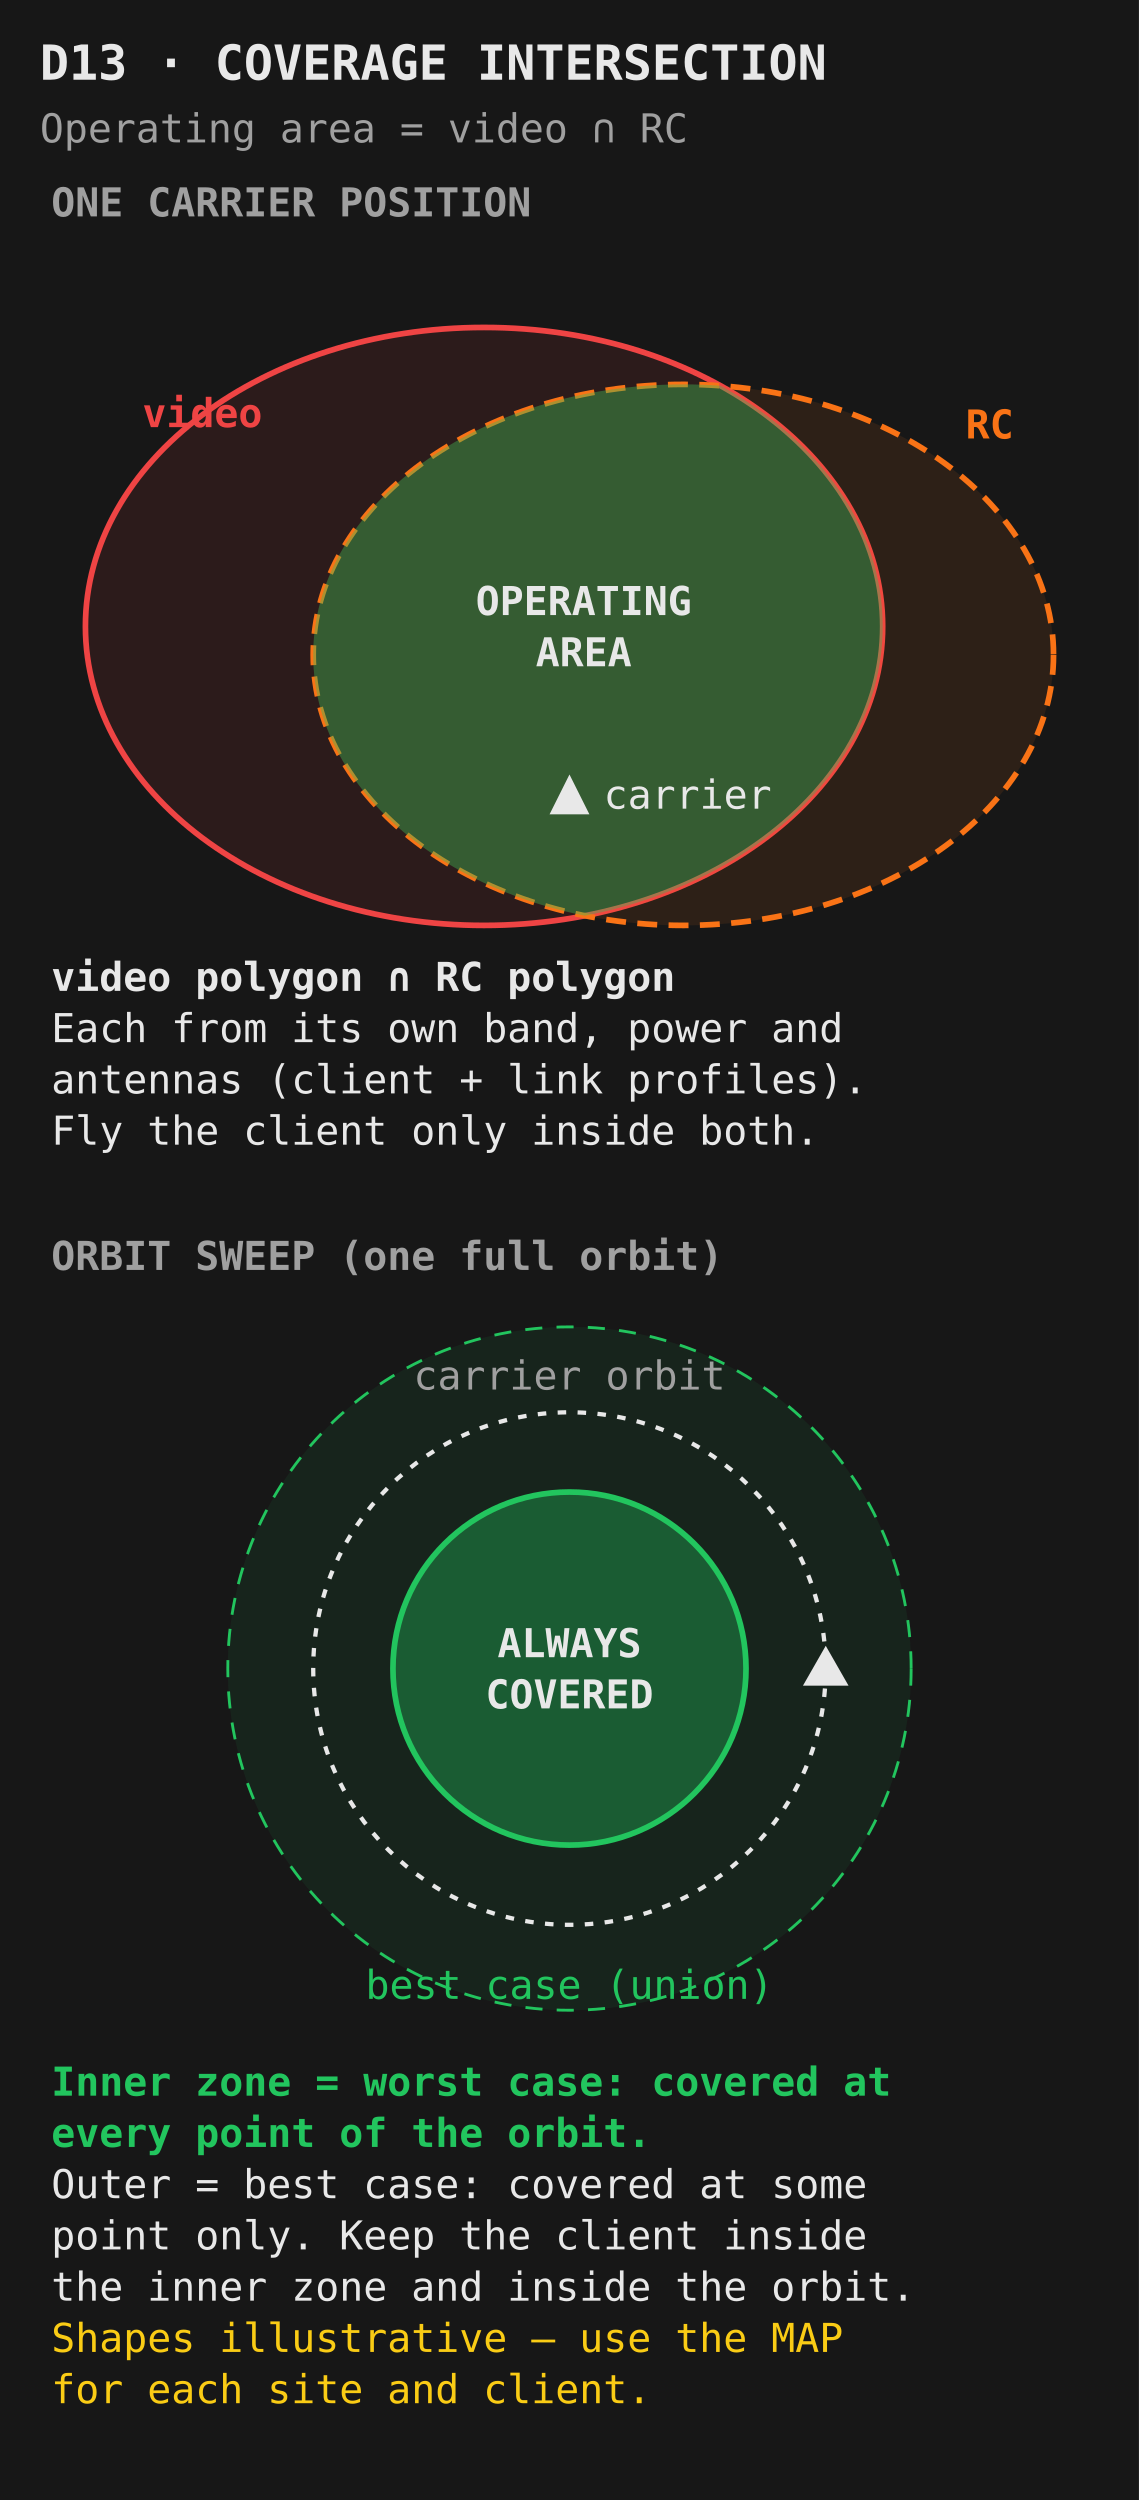
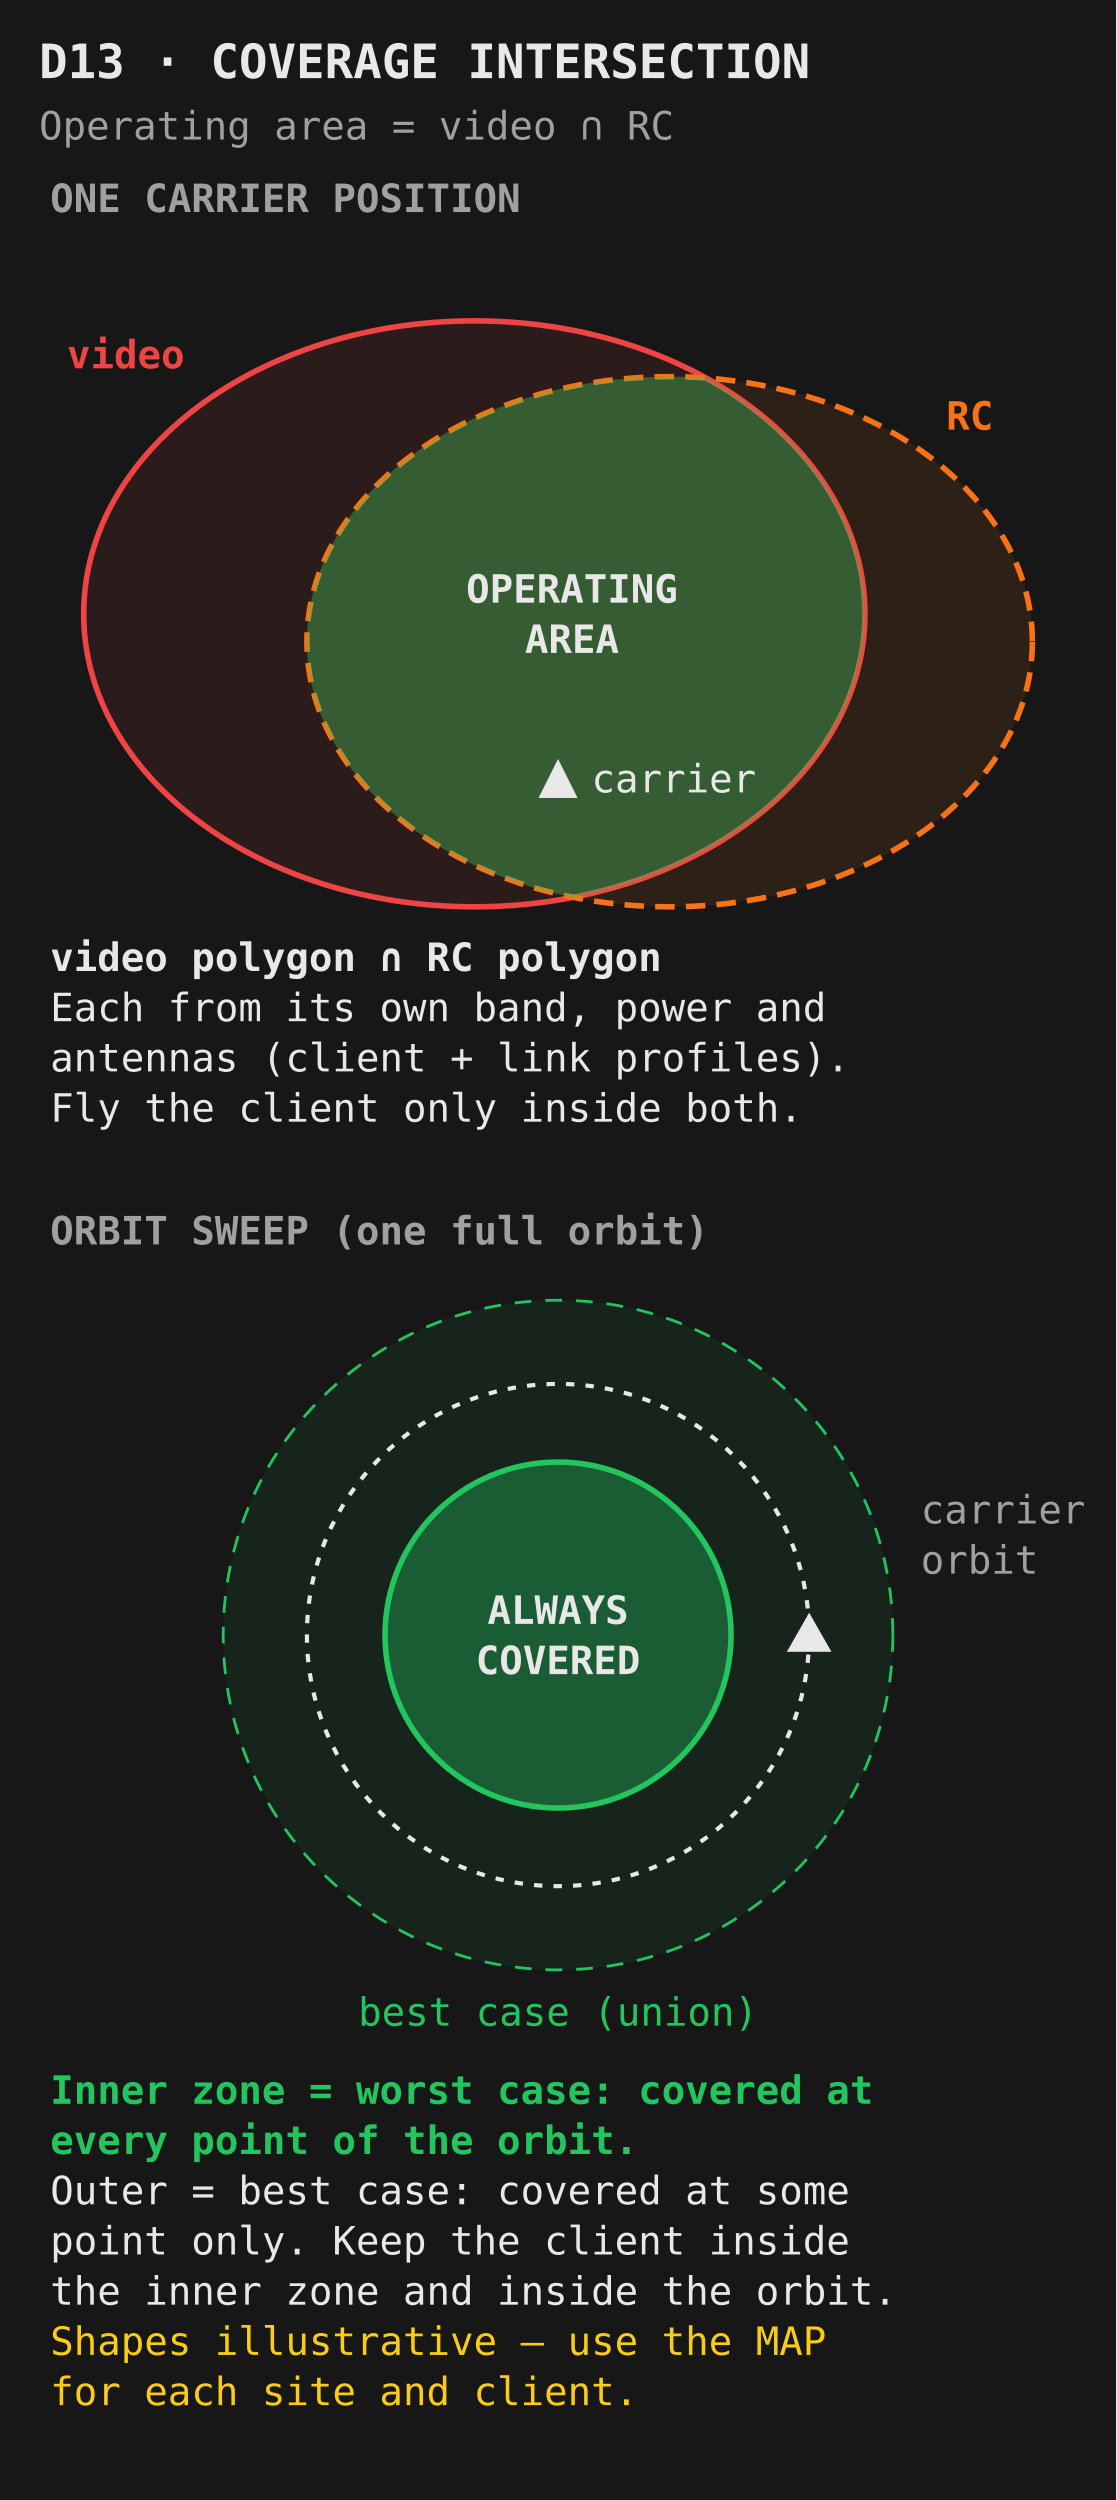
- <svg xmlns="http://www.w3.org/2000/svg" viewBox="0 0 400 878" width="400" height="878" role="img" aria-labelledby="title desc" font-family="'Share Tech Mono', Consolas, 'DejaVu Sans Mono', Menlo, monospace" font-size="14" fill="#e8e8e8">
+ <svg xmlns="http://www.w3.org/2000/svg" viewBox="0 0 400 896" width="400" height="896" role="img" aria-labelledby="title desc" font-family="'Share Tech Mono', Consolas, 'DejaVu Sans Mono', Menlo, monospace" font-size="14" fill="#e8e8e8">
  <defs>
    <marker id="ah-bg" viewBox="0 0 10 10" refX="9" refY="5" markerWidth="9" markerHeight="9" markerUnits="userSpaceOnUse" orient="auto-start-reverse">
      <path d="M0,0 L10,5 L0,10 z" fill="#0f0f0f" />
    </marker>
    <marker id="ah-surf" viewBox="0 0 10 10" refX="9" refY="5" markerWidth="9" markerHeight="9" markerUnits="userSpaceOnUse" orient="auto-start-reverse">
      <path d="M0,0 L10,5 L0,10 z" fill="#171717" />
    </marker>
    <marker id="ah-surf2" viewBox="0 0 10 10" refX="9" refY="5" markerWidth="9" markerHeight="9" markerUnits="userSpaceOnUse" orient="auto-start-reverse">
      <path d="M0,0 L10,5 L0,10 z" fill="#1f1f1f" />
    </marker>
    <marker id="ah-border" viewBox="0 0 10 10" refX="9" refY="5" markerWidth="9" markerHeight="9" markerUnits="userSpaceOnUse" orient="auto-start-reverse">
      <path d="M0,0 L10,5 L0,10 z" fill="#262626" />
    </marker>
    <marker id="ah-border2" viewBox="0 0 10 10" refX="9" refY="5" markerWidth="9" markerHeight="9" markerUnits="userSpaceOnUse" orient="auto-start-reverse">
      <path d="M0,0 L10,5 L0,10 z" fill="#333333" />
    </marker>
    <marker id="ah-text" viewBox="0 0 10 10" refX="9" refY="5" markerWidth="9" markerHeight="9" markerUnits="userSpaceOnUse" orient="auto-start-reverse">
      <path d="M0,0 L10,5 L0,10 z" fill="#e8e8e8" />
    </marker>
    <marker id="ah-muted" viewBox="0 0 10 10" refX="9" refY="5" markerWidth="9" markerHeight="9" markerUnits="userSpaceOnUse" orient="auto-start-reverse">
      <path d="M0,0 L10,5 L0,10 z" fill="#a0a0a0" />
    </marker>
    <marker id="ah-accent" viewBox="0 0 10 10" refX="9" refY="5" markerWidth="9" markerHeight="9" markerUnits="userSpaceOnUse" orient="auto-start-reverse">
      <path d="M0,0 L10,5 L0,10 z" fill="#f97316" />
    </marker>
    <marker id="ah-amber" viewBox="0 0 10 10" refX="9" refY="5" markerWidth="9" markerHeight="9" markerUnits="userSpaceOnUse" orient="auto-start-reverse">
      <path d="M0,0 L10,5 L0,10 z" fill="#facc15" />
    </marker>
    <marker id="ah-red" viewBox="0 0 10 10" refX="9" refY="5" markerWidth="9" markerHeight="9" markerUnits="userSpaceOnUse" orient="auto-start-reverse">
      <path d="M0,0 L10,5 L0,10 z" fill="#ef4444" />
    </marker>
    <marker id="ah-green" viewBox="0 0 10 10" refX="9" refY="5" markerWidth="9" markerHeight="9" markerUnits="userSpaceOnUse" orient="auto-start-reverse">
      <path d="M0,0 L10,5 L0,10 z" fill="#22c55e" />
    </marker>
    <marker id="ah-dim" viewBox="0 0 10 10" refX="9" refY="5" markerWidth="9" markerHeight="9" markerUnits="userSpaceOnUse" orient="auto-start-reverse">
      <path d="M0,0 L10,5 L0,10 z" fill="#6e6e6e" />
    </marker>
  </defs>
-   <rect width="400" height="878" fill="#171717" />
+   <rect width="400" height="896" fill="#171717" />
  <text x="14" y="28" font-size="17" font-weight="bold">D13 · COVERAGE INTERSECTION</text>
  <text x="14" y="50" fill="#a0a0a0">Operating area = video ∩ RC</text>
  <text x="18" y="76" fill="#a0a0a0" font-weight="bold">ONE CARRIER POSITION</text>
  <ellipse cx="170" cy="220" rx="140" ry="105" fill="#ef4444" fill-opacity="0.10" stroke="#ef4444" stroke-width="2" />
  <ellipse cx="240" cy="230" rx="130" ry="95" fill="#f97316" fill-opacity="0.10" stroke="#f97316" stroke-width="2" stroke-dasharray="7,4" />
  <clipPath id="cv">
    <ellipse cx="170" cy="220" rx="140" ry="105" />
  </clipPath>
  <ellipse cx="240" cy="230" rx="130" ry="95" fill="#22c55e" fill-opacity="0.35" clip-path="url(#cv)" />
  <text x="205" y="216" text-anchor="middle" font-weight="bold">OPERATING</text>
  <text x="205" y="234" text-anchor="middle" font-weight="bold">AREA</text>
-   <text x="50" y="150" fill="#ef4444" font-weight="bold">video</text>
+   <text x="24" y="132" fill="#ef4444" font-weight="bold">video</text>
  <text x="356" y="154" fill="#f97316" text-anchor="end" font-weight="bold">RC</text>
  <polygon points="200,272 193,286 207,286" fill="#e8e8e8" />
  <text x="212" y="284">carrier</text>
  <text x="18" y="348" font-weight="bold">video polygon ∩ RC polygon</text>
  <text x="18" y="366">Each from its own band, power and</text>
  <text x="18" y="384">antennas (client + link profiles).</text>
  <text x="18" y="402">Fly the client only inside both.</text>
  <text x="18" y="446" fill="#a0a0a0" font-weight="bold">ORBIT SWEEP (one full orbit)</text>
  <circle cx="200" cy="586" r="120" fill="#22c55e" fill-opacity="0.08" stroke="#22c55e" stroke-dasharray="6,5" />
  <circle cx="200" cy="586" r="62" fill="#22c55e" fill-opacity="0.35" stroke="#22c55e" stroke-width="2" />
  <circle cx="200" cy="586" r="90" fill="none" stroke="#e8e8e8" stroke-width="1.5" stroke-dasharray="3,4" />
  <polygon points="290,578 282,592 298,592" fill="#e8e8e8" />
  <text x="200" y="582" text-anchor="middle" font-weight="bold">ALWAYS</text>
  <text x="200" y="600" text-anchor="middle" font-weight="bold">COVERED</text>
-   <text x="200" y="488" fill="#a0a0a0" text-anchor="middle">carrier orbit</text>
-   <text x="200" y="702" fill="#22c55e" text-anchor="middle">best case (union)</text>
-   <text x="18" y="736" fill="#22c55e" font-weight="bold">Inner zone = worst case: covered at</text>
-   <text x="18" y="754" fill="#22c55e" font-weight="bold">every point of the orbit.</text>
-   <text x="18" y="772">Outer = best case: covered at some</text>
-   <text x="18" y="790">point only. Keep the client inside</text>
-   <text x="18" y="808">the inner zone and inside the orbit.</text>
-   <text x="18" y="826" fill="#facc15">Shapes illustrative — use the MAP</text>
-   <text x="18" y="844" fill="#facc15">for each site and client.</text>
+   <text x="330" y="546" fill="#a0a0a0">carrier</text>
+   <text x="330" y="564" fill="#a0a0a0">orbit</text>
+   <text x="200" y="726" fill="#22c55e" text-anchor="middle">best case (union)</text>
+   <text x="18" y="754" fill="#22c55e" font-weight="bold">Inner zone = worst case: covered at</text>
+   <text x="18" y="772" fill="#22c55e" font-weight="bold">every point of the orbit.</text>
+   <text x="18" y="790">Outer = best case: covered at some</text>
+   <text x="18" y="808">point only. Keep the client inside</text>
+   <text x="18" y="826">the inner zone and inside the orbit.</text>
+   <text x="18" y="844" fill="#facc15">Shapes illustrative — use the MAP</text>
+   <text x="18" y="862" fill="#facc15">for each site and client.</text>
</svg>
